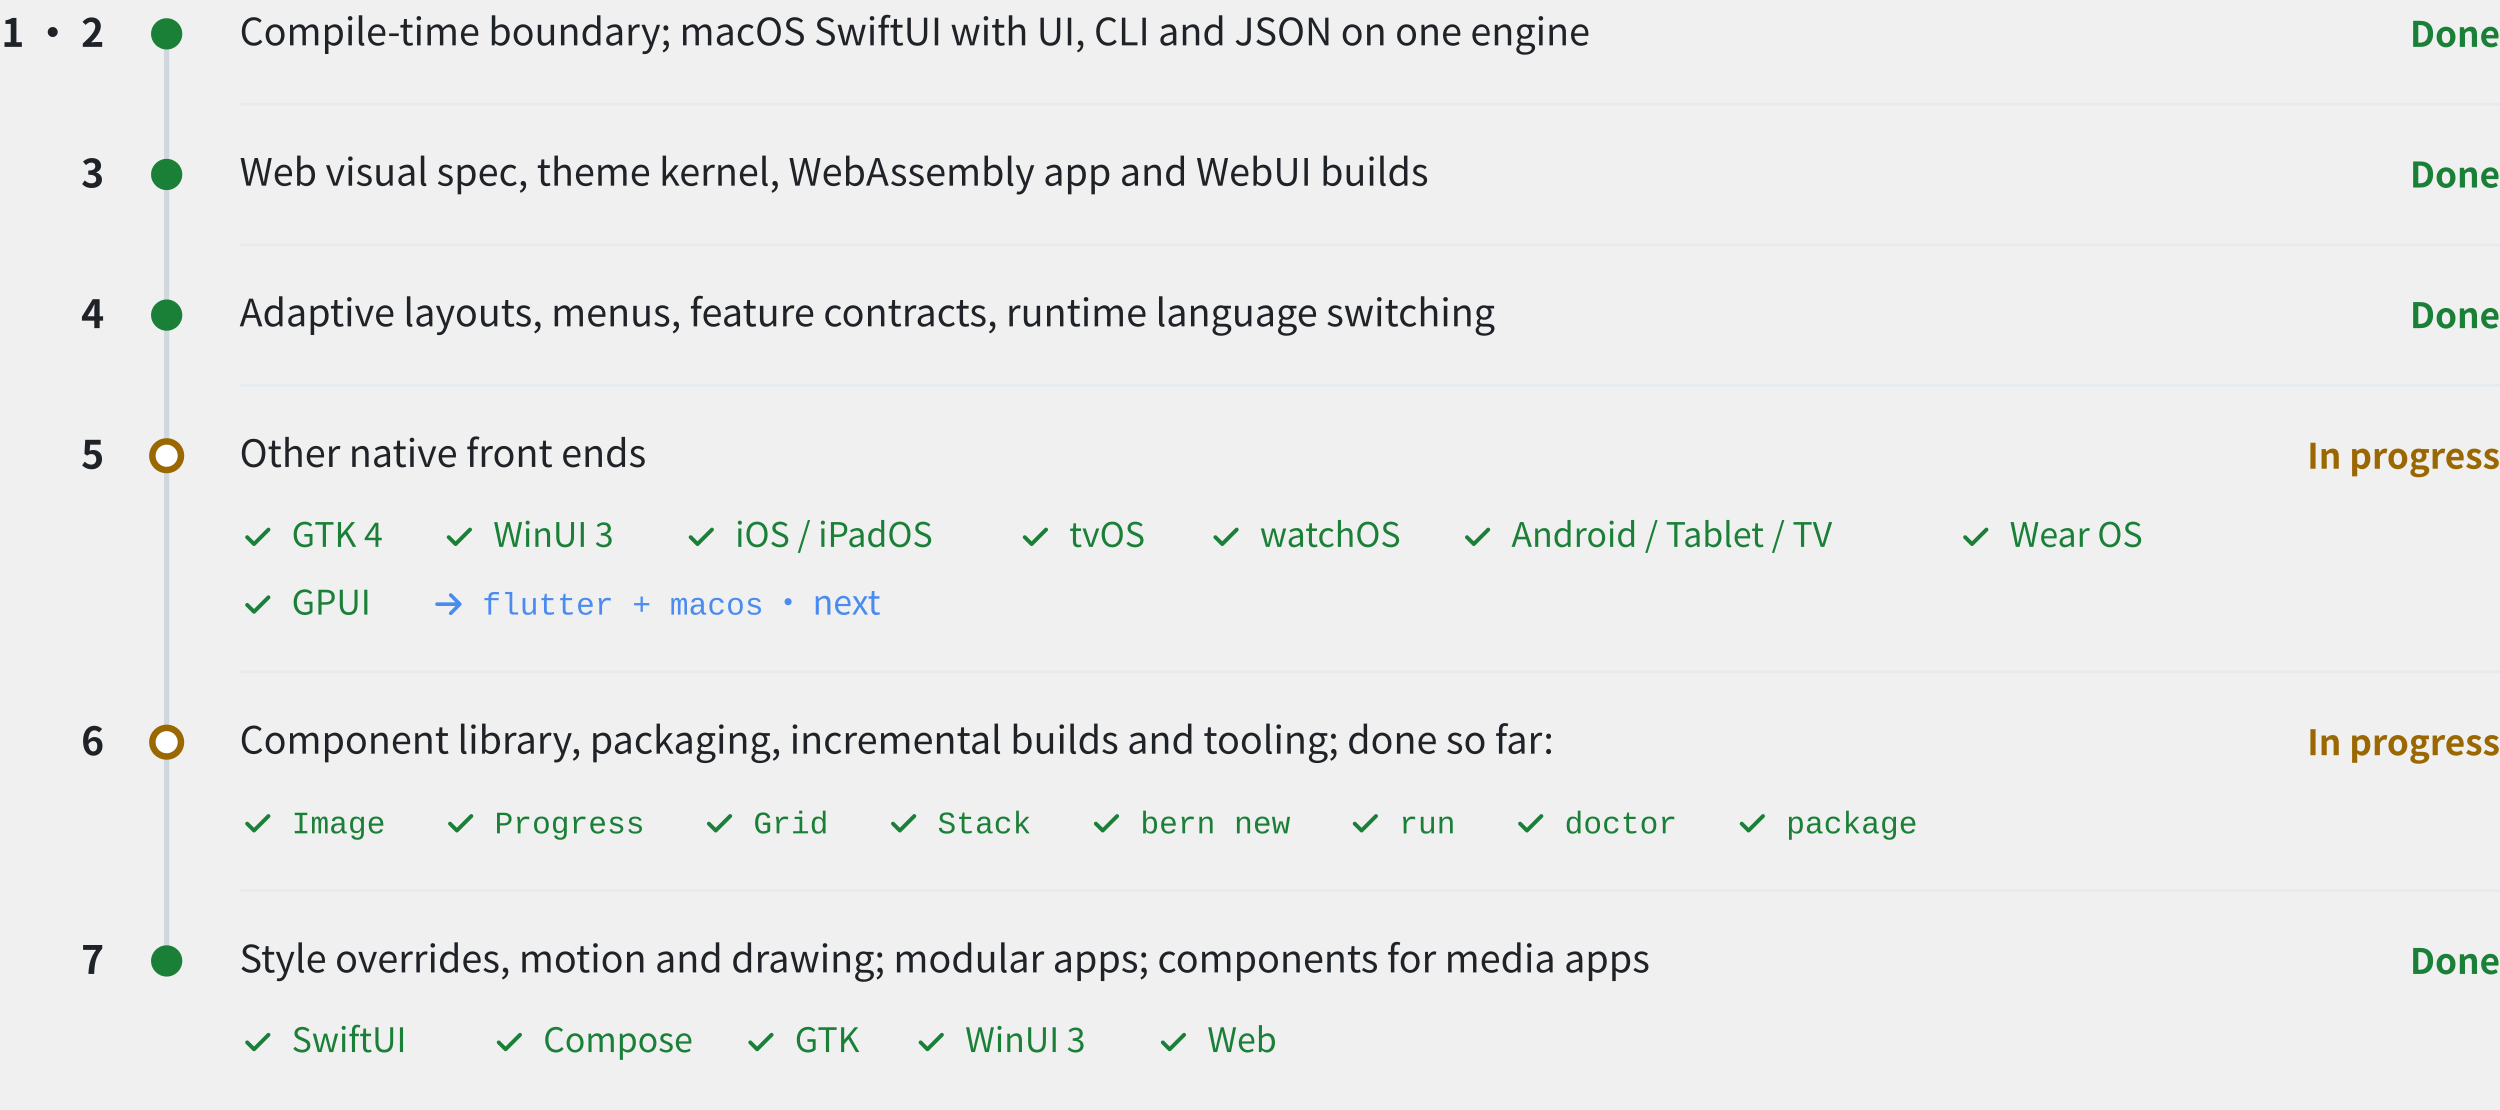
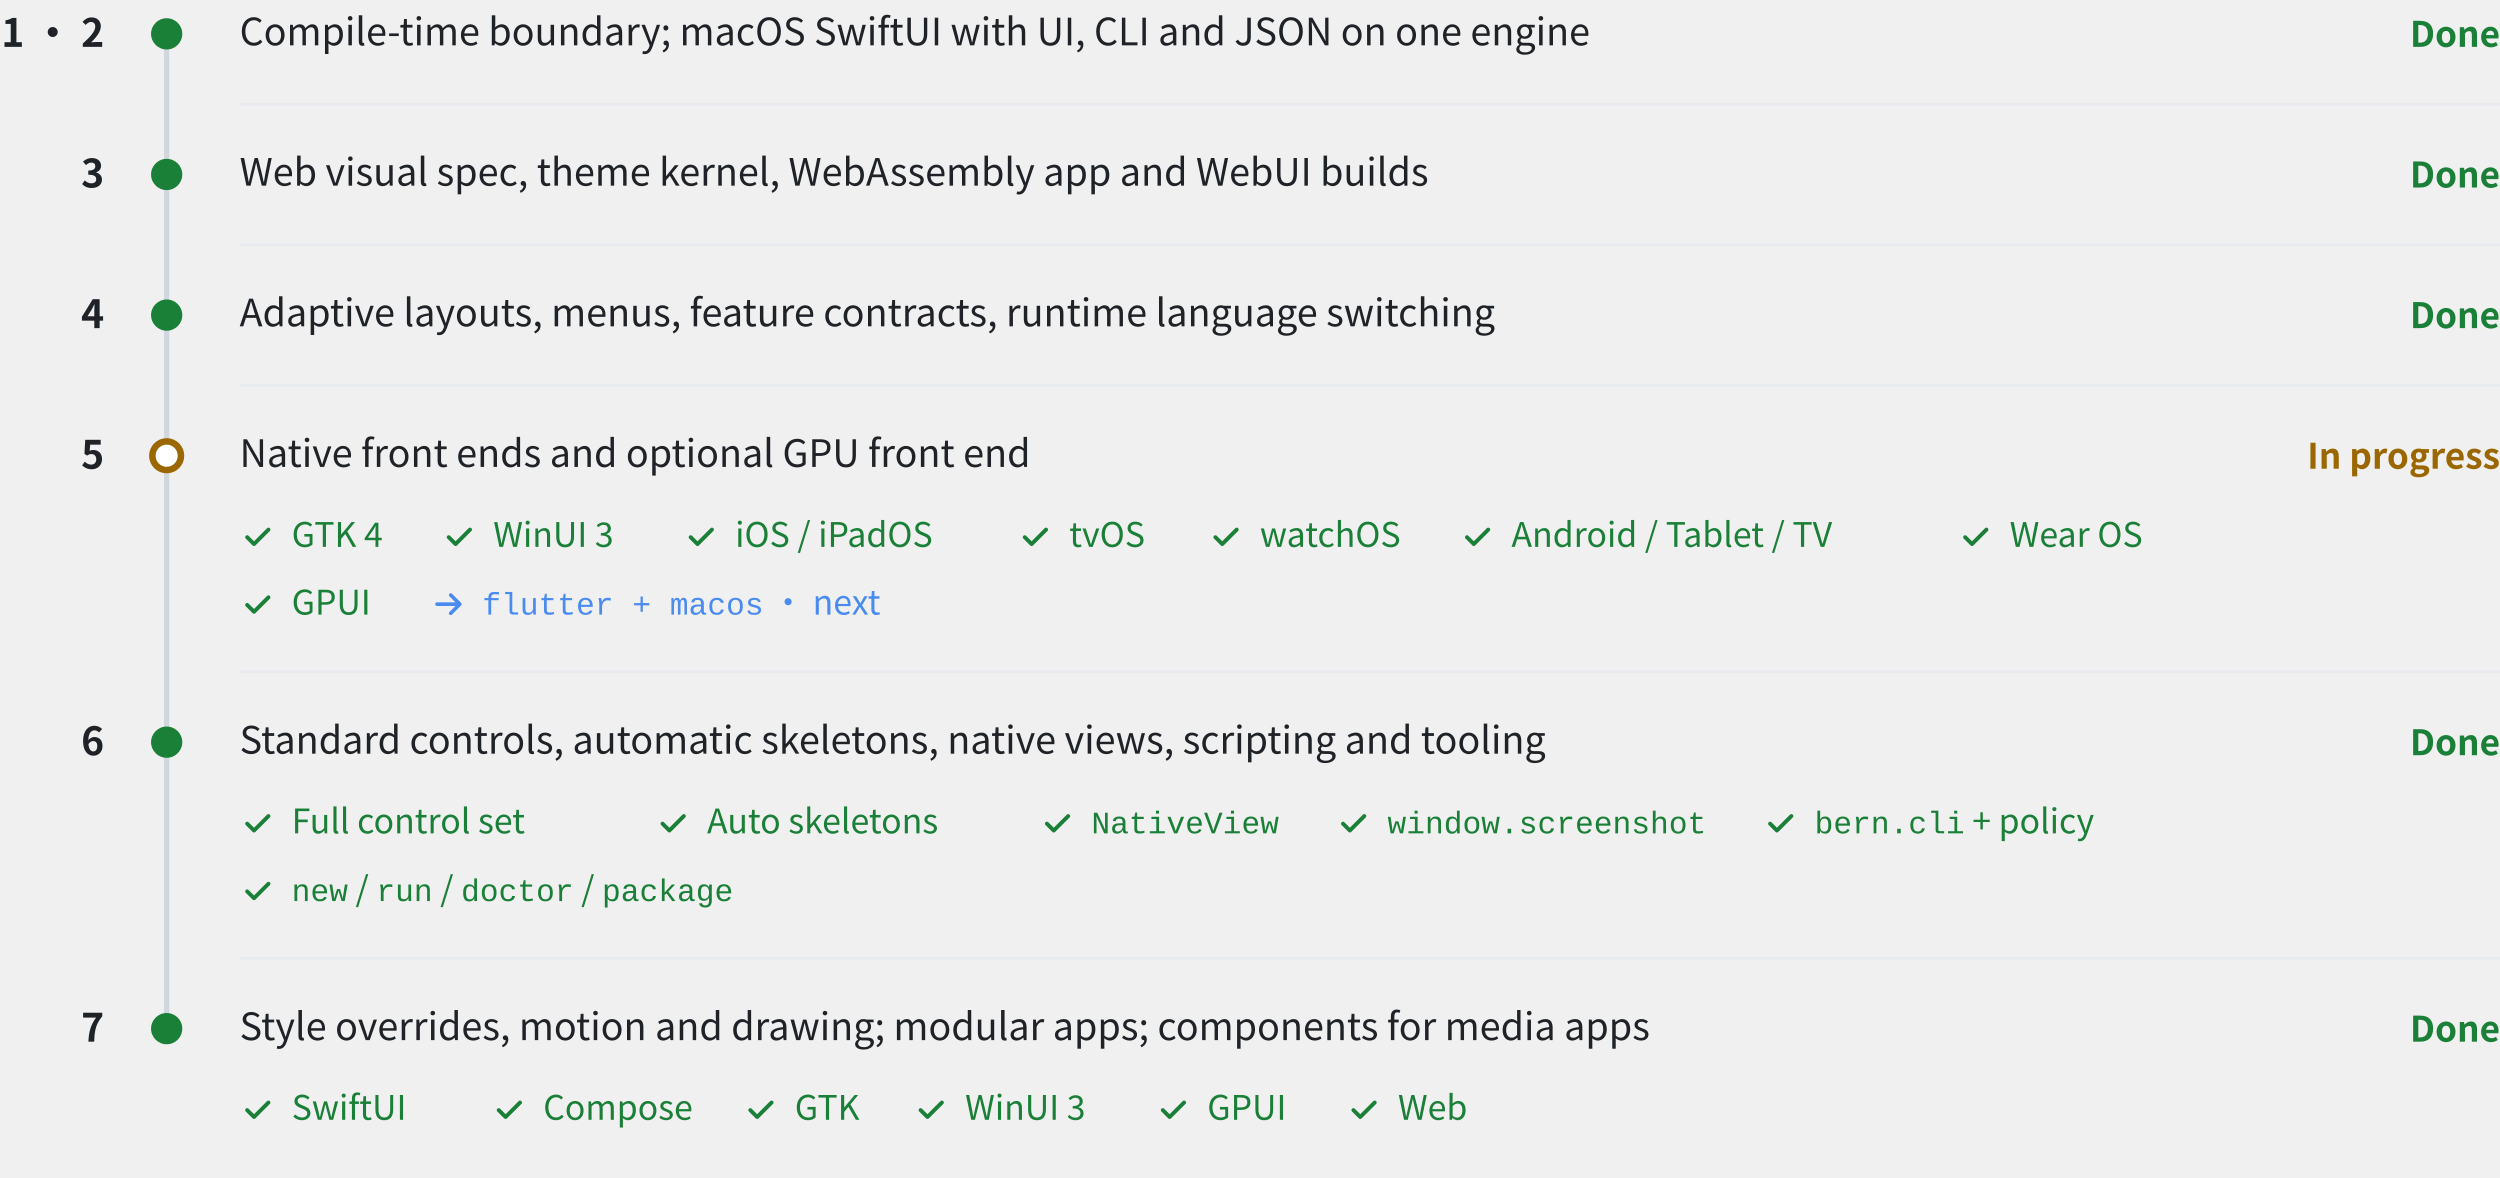
- <svg xmlns="http://www.w3.org/2000/svg" viewBox="0 0 960 426" width="960" height="426" font-family="-apple-system, BlinkMacSystemFont, 'Segoe UI', 'PingFang SC', 'Hiragino Sans GB', 'Microsoft YaHei', 'Noto Sans CJK SC', 'Helvetica Neue', Arial, sans-serif">
+ <svg xmlns="http://www.w3.org/2000/svg" viewBox="0 0 960 452" width="960" height="452" font-family="-apple-system, BlinkMacSystemFont, 'Segoe UI', 'PingFang SC', 'Hiragino Sans GB', 'Microsoft YaHei', 'Noto Sans CJK SC', 'Helvetica Neue', Arial, sans-serif">
  <defs>
    <symbol id="bern-logo" viewBox="0 0 1024 1024">
      <defs>
        <clipPath id="bern-symbol-disc">
          <circle cx="512" cy="512" r="512" />
        </clipPath>
      </defs>
      <g clip-path="url(#bern-symbol-disc)">
        <rect width="1024" height="1024" fill="#4A8BEF" />
        <path fill="#24324D" d="M 290.4 372.1 C 270.7 579.3 309.8 827.6 392.0 1060.0 L 1100 1100 L 1060.0 880.0 C 1013.0 692.2 904.4 451.5 684.3 270.5 A 14 14 0 0 0 662.4 286.5 C 693.7 364.2 711.6 444.8 715.3 529.4 A 36 36 0 0 1 691.6 564.9 C 620.6 590.7 549.5 616.5 478.5 642.4 A 36 36 0 0 1 436.0 628.1 C 383.8 547.6 344.6 461.1 317.8 369.5 A 14 14 0 0 0 290.4 372.1 Z" />
        <ellipse rx="22" ry="36" fill="#E8F4FF" transform="translate(520 760) rotate(-20)" />
        <ellipse rx="22" ry="36" fill="#E8F4FF" transform="translate(748 668) rotate(-20)" />
      </g>
    </symbol>
  </defs>
-   <line x1="64" y1="13" x2="64" y2="369" stroke="#D0D7DE" stroke-width="2" />
+   <line x1="64" y1="13" x2="64" y2="395" stroke="#D0D7DE" stroke-width="2" />
  <circle cx="64" cy="13" r="6" fill="#1A7F37" />
  <circle cx="64" cy="67" r="6" fill="#1A7F37" />
  <circle cx="64" cy="121" r="6" fill="#1A7F37" />
  <circle cx="64" cy="175" r="5.5" fill="#FFFFFF" stroke="#9A6700" stroke-width="2.5" />
-   <circle cx="64" cy="285" r="5.5" fill="#FFFFFF" stroke="#9A6700" stroke-width="2.5" />
-   <circle cx="64" cy="369" r="6" fill="#1A7F37" />
+   <circle cx="64" cy="285" r="6" fill="#1A7F37" />
+   <circle cx="64" cy="395" r="6" fill="#1A7F37" />
  <text x="40" y="18" font-size="15" font-weight="700" text-anchor="end" fill="#1F2328">1 · 2</text>
  <text x="92.0" y="17.4" font-size="14.5" fill="#1F2328">Compile-time boundary; macOS SwiftUI with UI, CLI and JSON on one engine</text>
  <text x="960.0" y="18.0" font-size="13.5" font-weight="700" fill="#1A7F37" text-anchor="end">Done</text>
  <line x1="92" y1="40.0" x2="960" y2="40.0" stroke="#E6EAEF" />
  <text x="40" y="72" font-size="15" font-weight="700" text-anchor="end" fill="#1F2328">3</text>
  <text x="92.0" y="71.3" font-size="14.5" fill="#1F2328">Web visual spec, theme kernel, WebAssembly app and WebUI builds</text>
  <text x="960.0" y="72.0" font-size="13.5" font-weight="700" fill="#1A7F37" text-anchor="end">Done</text>
  <line x1="92" y1="94.0" x2="960" y2="94.0" stroke="#E6EAEF" />
  <text x="40" y="126" font-size="15" font-weight="700" text-anchor="end" fill="#1F2328">4</text>
  <text x="92.0" y="125.3" font-size="14.5" fill="#1F2328">Adaptive layouts, menus, feature contracts, runtime language switching</text>
  <text x="960.0" y="126.0" font-size="13.5" font-weight="700" fill="#1A7F37" text-anchor="end">Done</text>
  <line x1="92" y1="148.0" x2="960" y2="148.0" stroke="#E6EAEF" />
  <text x="40" y="180" font-size="15" font-weight="700" text-anchor="end" fill="#1F2328">5</text>
-   <text x="92.0" y="179.3" font-size="14.5" fill="#1F2328">Other native front ends</text>
+   <text x="92.0" y="179.3" font-size="14.5" fill="#1F2328">Native front ends and optional GPU front end</text>
  <g transform="translate(92.0 210.0)">
    <g transform="translate(0.0 -11.0) scale(0.5833)" fill="none" stroke="#1A7F37" stroke-width="2.6" stroke-linecap="round" stroke-linejoin="round" color="#1A7F37">
      <path d="m5 12.5 4.5 4.5L19 7.5" />
    </g>
    <text x="20" y="0" font-size="13" font-weight="500" fill="#1A7F37">GTK 4</text>
  </g>
  <g transform="translate(169.4 210.0)">
    <g transform="translate(0.0 -11.0) scale(0.5833)" fill="none" stroke="#1A7F37" stroke-width="2.6" stroke-linecap="round" stroke-linejoin="round" color="#1A7F37">
      <path d="m5 12.5 4.5 4.5L19 7.5" />
    </g>
    <text x="20" y="0" font-size="13" font-weight="500" fill="#1A7F37">WinUI 3</text>
  </g>
  <g transform="translate(262.3 210.0)">
    <g transform="translate(0.0 -11.0) scale(0.5833)" fill="none" stroke="#1A7F37" stroke-width="2.6" stroke-linecap="round" stroke-linejoin="round" color="#1A7F37">
      <path d="m5 12.5 4.5 4.5L19 7.5" />
    </g>
    <text x="20" y="0" font-size="13" font-weight="500" fill="#1A7F37">iOS / iPadOS</text>
  </g>
  <g transform="translate(390.6 210.0)">
    <g transform="translate(0.0 -11.0) scale(0.5833)" fill="none" stroke="#1A7F37" stroke-width="2.6" stroke-linecap="round" stroke-linejoin="round" color="#1A7F37">
      <path d="m5 12.5 4.5 4.5L19 7.5" />
    </g>
    <text x="20" y="0" font-size="13" font-weight="500" fill="#1A7F37">tvOS</text>
  </g>
  <g transform="translate(463.8 210.0)">
    <g transform="translate(0.0 -11.0) scale(0.5833)" fill="none" stroke="#1A7F37" stroke-width="2.6" stroke-linecap="round" stroke-linejoin="round" color="#1A7F37">
      <path d="m5 12.5 4.5 4.5L19 7.5" />
    </g>
    <text x="20" y="0" font-size="13" font-weight="500" fill="#1A7F37">watchOS</text>
  </g>
  <g transform="translate(560.4 210.0)">
    <g transform="translate(0.0 -11.0) scale(0.5833)" fill="none" stroke="#1A7F37" stroke-width="2.6" stroke-linecap="round" stroke-linejoin="round" color="#1A7F37">
      <path d="m5 12.5 4.5 4.5L19 7.5" />
    </g>
    <text x="20" y="0" font-size="13" font-weight="500" fill="#1A7F37">Android / Tablet / TV</text>
  </g>
  <g transform="translate(751.7 210.0)">
    <g transform="translate(0.0 -11.0) scale(0.5833)" fill="none" stroke="#1A7F37" stroke-width="2.6" stroke-linecap="round" stroke-linejoin="round" color="#1A7F37">
      <path d="m5 12.5 4.5 4.5L19 7.5" />
    </g>
    <text x="20" y="0" font-size="13" font-weight="500" fill="#1A7F37">Wear OS</text>
  </g>
  <g transform="translate(92.0 236.0)">
    <g transform="translate(0.0 -11.0) scale(0.5833)" fill="none" stroke="#1A7F37" stroke-width="2.6" stroke-linecap="round" stroke-linejoin="round" color="#1A7F37">
      <path d="m5 12.5 4.5 4.5L19 7.5" />
    </g>
    <text x="20" y="0" font-size="13" font-weight="500" fill="#1A7F37">GPUI</text>
  </g>
  <g transform="translate(165.2 236.0)">
    <g transform="translate(0.0 -11.0) scale(0.5833)" fill="none" stroke="#4A8BEF" stroke-width="2.4" stroke-linecap="round" stroke-linejoin="round" color="#4A8BEF">
      <path d="M4.5 12h15M13.5 6l6 6-6 6" />
    </g>
    <text x="20" y="0" font-size="13" font-weight="500" fill="#4A8BEF">
      <tspan font-family="ui-monospace, SFMono-Regular, Menlo, Consolas, 'Liberation Mono', monospace" font-size="12.0" fill="#4A8BEF">flutter + macos</tspan> · next</text>
  </g>
  <text x="960.0" y="180.0" font-size="13.5" font-weight="700" fill="#9A6700" text-anchor="end">In progress</text>
  <line x1="92" y1="258.0" x2="960" y2="258.0" stroke="#E6EAEF" />
  <text x="40" y="290" font-size="15" font-weight="700" text-anchor="end" fill="#1F2328">6</text>
-   <text x="92.0" y="289.4" font-size="14.5" fill="#1F2328">Component library, packaging, incremental builds and tooling; done so far:</text>
+   <text x="92.0" y="289.4" font-size="14.5" fill="#1F2328">Standard controls, automatic skeletons, native views, scripting and tooling</text>
  <g transform="translate(92.0 320.0)">
    <g transform="translate(0.0 -11.0) scale(0.5833)" fill="none" stroke="#1A7F37" stroke-width="2.6" stroke-linecap="round" stroke-linejoin="round" color="#1A7F37">
      <path d="m5 12.5 4.5 4.5L19 7.5" />
    </g>
-     <text x="20" y="0" font-size="13" font-weight="500" fill="#1A7F37">
-       <tspan font-family="ui-monospace, SFMono-Regular, Menlo, Consolas, 'Liberation Mono', monospace" font-size="12.0" fill="#1A7F37">Image</tspan>
-     </text>
+     <text x="20" y="0" font-size="13" font-weight="500" fill="#1A7F37">Full control set</text>
  </g>
-   <g transform="translate(169.9 320.0)">
+   <g transform="translate(251.5 320.0)">
+     <g transform="translate(0.0 -11.0) scale(0.5833)" fill="none" stroke="#1A7F37" stroke-width="2.6" stroke-linecap="round" stroke-linejoin="round" color="#1A7F37">
+       <path d="m5 12.5 4.5 4.5L19 7.5" />
+     </g>
+     <text x="20" y="0" font-size="13" font-weight="500" fill="#1A7F37">Auto skeletons</text>
+   </g>
+   <g transform="translate(399.1 320.0)">
    <g transform="translate(0.0 -11.0) scale(0.5833)" fill="none" stroke="#1A7F37" stroke-width="2.6" stroke-linecap="round" stroke-linejoin="round" color="#1A7F37">
      <path d="m5 12.5 4.5 4.5L19 7.5" />
    </g>
    <text x="20" y="0" font-size="13" font-weight="500" fill="#1A7F37">
-       <tspan font-family="ui-monospace, SFMono-Regular, Menlo, Consolas, 'Liberation Mono', monospace" font-size="12.0" fill="#1A7F37">Progress</tspan>
+       <tspan font-family="ui-monospace, SFMono-Regular, Menlo, Consolas, 'Liberation Mono', monospace" font-size="12.0" fill="#1A7F37">NativeView</tspan>
    </text>
  </g>
-   <g transform="translate(269.3 320.0)">
+   <g transform="translate(512.8 320.0)">
    <g transform="translate(0.0 -11.0) scale(0.5833)" fill="none" stroke="#1A7F37" stroke-width="2.6" stroke-linecap="round" stroke-linejoin="round" color="#1A7F37">
      <path d="m5 12.5 4.5 4.5L19 7.5" />
    </g>
    <text x="20" y="0" font-size="13" font-weight="500" fill="#1A7F37">
-       <tspan font-family="ui-monospace, SFMono-Regular, Menlo, Consolas, 'Liberation Mono', monospace" font-size="12.0" fill="#1A7F37">Grid</tspan>
+       <tspan font-family="ui-monospace, SFMono-Regular, Menlo, Consolas, 'Liberation Mono', monospace" font-size="12.0" fill="#1A7F37">window.screenshot</tspan>
    </text>
  </g>
-   <g transform="translate(340.0 320.0)">
+   <g transform="translate(676.8 320.0)">
    <g transform="translate(0.0 -11.0) scale(0.5833)" fill="none" stroke="#1A7F37" stroke-width="2.6" stroke-linecap="round" stroke-linejoin="round" color="#1A7F37">
      <path d="m5 12.5 4.5 4.5L19 7.5" />
    </g>
    <text x="20" y="0" font-size="13" font-weight="500" fill="#1A7F37">
-       <tspan font-family="ui-monospace, SFMono-Regular, Menlo, Consolas, 'Liberation Mono', monospace" font-size="12.0" fill="#1A7F37">Stack</tspan>
-     </text>
+       <tspan font-family="ui-monospace, SFMono-Regular, Menlo, Consolas, 'Liberation Mono', monospace" font-size="12.0" fill="#1A7F37">bern.cli</tspan> + policy</text>
  </g>
-   <g transform="translate(417.9 320.0)">
+   <g transform="translate(92.0 346.0)">
    <g transform="translate(0.0 -11.0) scale(0.5833)" fill="none" stroke="#1A7F37" stroke-width="2.6" stroke-linecap="round" stroke-linejoin="round" color="#1A7F37">
      <path d="m5 12.5 4.5 4.5L19 7.5" />
    </g>
    <text x="20" y="0" font-size="13" font-weight="500" fill="#1A7F37">
-       <tspan font-family="ui-monospace, SFMono-Regular, Menlo, Consolas, 'Liberation Mono', monospace" font-size="12.0" fill="#1A7F37">bern new</tspan>
+       <tspan font-family="ui-monospace, SFMono-Regular, Menlo, Consolas, 'Liberation Mono', monospace" font-size="12.0" fill="#1A7F37">new</tspan> / <tspan font-family="ui-monospace, SFMono-Regular, Menlo, Consolas, 'Liberation Mono', monospace" font-size="12.0" fill="#1A7F37">run</tspan> / <tspan font-family="ui-monospace, SFMono-Regular, Menlo, Consolas, 'Liberation Mono', monospace" font-size="12.0" fill="#1A7F37">doctor</tspan> / <tspan font-family="ui-monospace, SFMono-Regular, Menlo, Consolas, 'Liberation Mono', monospace" font-size="12.0" fill="#1A7F37">package</tspan>
    </text>
  </g>
-   <g transform="translate(517.3 320.0)">
-     <g transform="translate(0.0 -11.0) scale(0.5833)" fill="none" stroke="#1A7F37" stroke-width="2.6" stroke-linecap="round" stroke-linejoin="round" color="#1A7F37">
-       <path d="m5 12.5 4.5 4.5L19 7.5" />
-     </g>
-     <text x="20" y="0" font-size="13" font-weight="500" fill="#1A7F37">
-       <tspan font-family="ui-monospace, SFMono-Regular, Menlo, Consolas, 'Liberation Mono', monospace" font-size="12.0" fill="#1A7F37">run</tspan>
-     </text>
-   </g>
-   <g transform="translate(580.8 320.0)">
-     <g transform="translate(0.0 -11.0) scale(0.5833)" fill="none" stroke="#1A7F37" stroke-width="2.6" stroke-linecap="round" stroke-linejoin="round" color="#1A7F37">
-       <path d="m5 12.5 4.5 4.5L19 7.5" />
-     </g>
-     <text x="20" y="0" font-size="13" font-weight="500" fill="#1A7F37">
-       <tspan font-family="ui-monospace, SFMono-Regular, Menlo, Consolas, 'Liberation Mono', monospace" font-size="12.0" fill="#1A7F37">doctor</tspan>
-     </text>
-   </g>
-   <g transform="translate(665.9 320.0)">
-     <g transform="translate(0.0 -11.0) scale(0.5833)" fill="none" stroke="#1A7F37" stroke-width="2.6" stroke-linecap="round" stroke-linejoin="round" color="#1A7F37">
-       <path d="m5 12.5 4.5 4.5L19 7.5" />
-     </g>
-     <text x="20" y="0" font-size="13" font-weight="500" fill="#1A7F37">
-       <tspan font-family="ui-monospace, SFMono-Regular, Menlo, Consolas, 'Liberation Mono', monospace" font-size="12.0" fill="#1A7F37">package</tspan>
-     </text>
-   </g>
-   <text x="960.0" y="290.0" font-size="13.5" font-weight="700" fill="#9A6700" text-anchor="end">In progress</text>
-   <line x1="92" y1="342.0" x2="960" y2="342.0" stroke="#E6EAEF" />
-   <text x="40" y="374" font-size="15" font-weight="700" text-anchor="end" fill="#1F2328">7</text>
-   <text x="92.0" y="373.4" font-size="14.5" fill="#1F2328">Style overrides, motion and drawing; modular apps; components for media apps</text>
-   <g transform="translate(92.0 404.0)">
+   <text x="960.0" y="290.0" font-size="13.5" font-weight="700" fill="#1A7F37" text-anchor="end">Done</text>
+   <line x1="92" y1="368.0" x2="960" y2="368.0" stroke="#E6EAEF" />
+   <text x="40" y="400" font-size="15" font-weight="700" text-anchor="end" fill="#1F2328">7</text>
+   <text x="92.0" y="399.4" font-size="14.5" fill="#1F2328">Style overrides, motion and drawing; modular apps; components for media apps</text>
+   <g transform="translate(92.0 430.0)">
    <g transform="translate(0.0 -11.0) scale(0.5833)" fill="none" stroke="#1A7F37" stroke-width="2.6" stroke-linecap="round" stroke-linejoin="round" color="#1A7F37">
      <path d="m5 12.5 4.5 4.5L19 7.5" />
    </g>
    <text x="20" y="0" font-size="13" font-weight="500" fill="#1A7F37">SwiftUI</text>
  </g>
-   <g transform="translate(188.6 404.0)">
+   <g transform="translate(188.6 430.0)">
    <g transform="translate(0.0 -11.0) scale(0.5833)" fill="none" stroke="#1A7F37" stroke-width="2.6" stroke-linecap="round" stroke-linejoin="round" color="#1A7F37">
      <path d="m5 12.5 4.5 4.5L19 7.5" />
    </g>
    <text x="20" y="0" font-size="13" font-weight="500" fill="#1A7F37">Compose</text>
  </g>
-   <g transform="translate(285.2 404.0)">
+   <g transform="translate(285.2 430.0)">
    <g transform="translate(0.0 -11.0) scale(0.5833)" fill="none" stroke="#1A7F37" stroke-width="2.6" stroke-linecap="round" stroke-linejoin="round" color="#1A7F37">
      <path d="m5 12.5 4.5 4.5L19 7.5" />
    </g>
    <text x="20" y="0" font-size="13" font-weight="500" fill="#1A7F37">GTK</text>
  </g>
-   <g transform="translate(350.6 404.0)">
+   <g transform="translate(350.6 430.0)">
    <g transform="translate(0.0 -11.0) scale(0.5833)" fill="none" stroke="#1A7F37" stroke-width="2.6" stroke-linecap="round" stroke-linejoin="round" color="#1A7F37">
      <path d="m5 12.5 4.5 4.5L19 7.5" />
    </g>
    <text x="20" y="0" font-size="13" font-weight="500" fill="#1A7F37">WinUI 3</text>
  </g>
-   <g transform="translate(443.6 404.0)">
+   <g transform="translate(443.6 430.0)">
+     <g transform="translate(0.0 -11.0) scale(0.5833)" fill="none" stroke="#1A7F37" stroke-width="2.6" stroke-linecap="round" stroke-linejoin="round" color="#1A7F37">
+       <path d="m5 12.5 4.5 4.5L19 7.5" />
+     </g>
+     <text x="20" y="0" font-size="13" font-weight="500" fill="#1A7F37">GPUI</text>
+   </g>
+   <g transform="translate(516.8 430.0)">
    <g transform="translate(0.0 -11.0) scale(0.5833)" fill="none" stroke="#1A7F37" stroke-width="2.6" stroke-linecap="round" stroke-linejoin="round" color="#1A7F37">
      <path d="m5 12.5 4.5 4.5L19 7.5" />
    </g>
    <text x="20" y="0" font-size="13" font-weight="500" fill="#1A7F37">Web</text>
  </g>
-   <text x="960.0" y="374.0" font-size="13.5" font-weight="700" fill="#1A7F37" text-anchor="end">Done</text>
+   <text x="960.0" y="400.0" font-size="13.5" font-weight="700" fill="#1A7F37" text-anchor="end">Done</text>
</svg>
